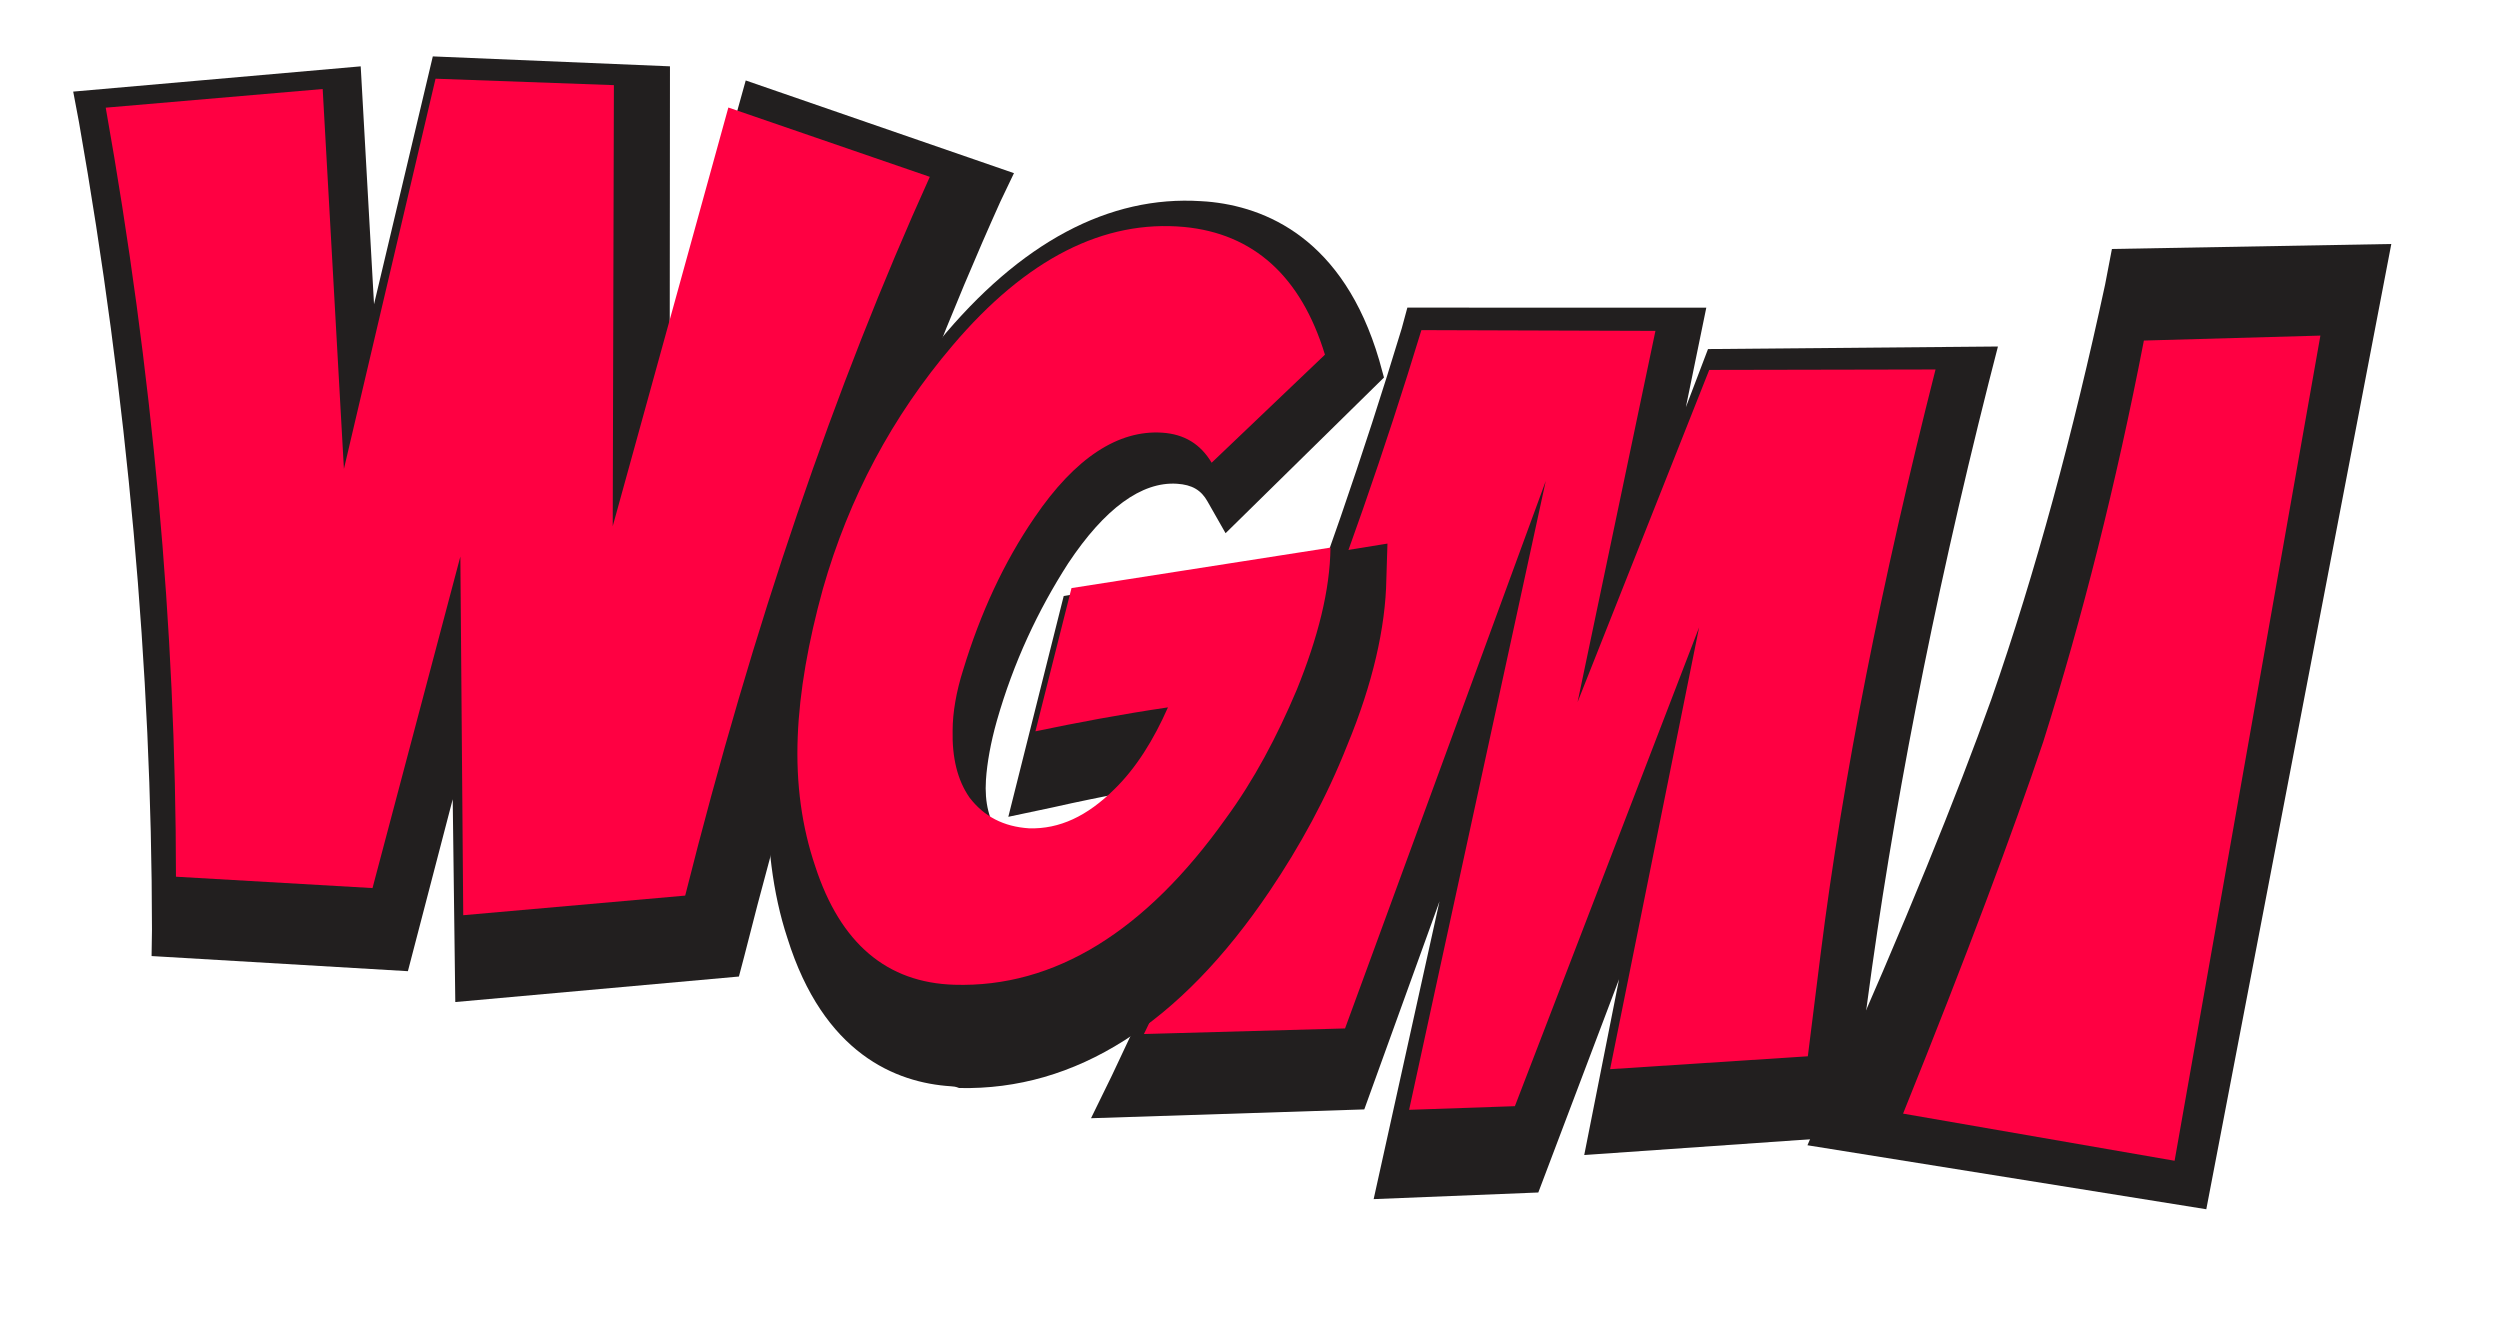
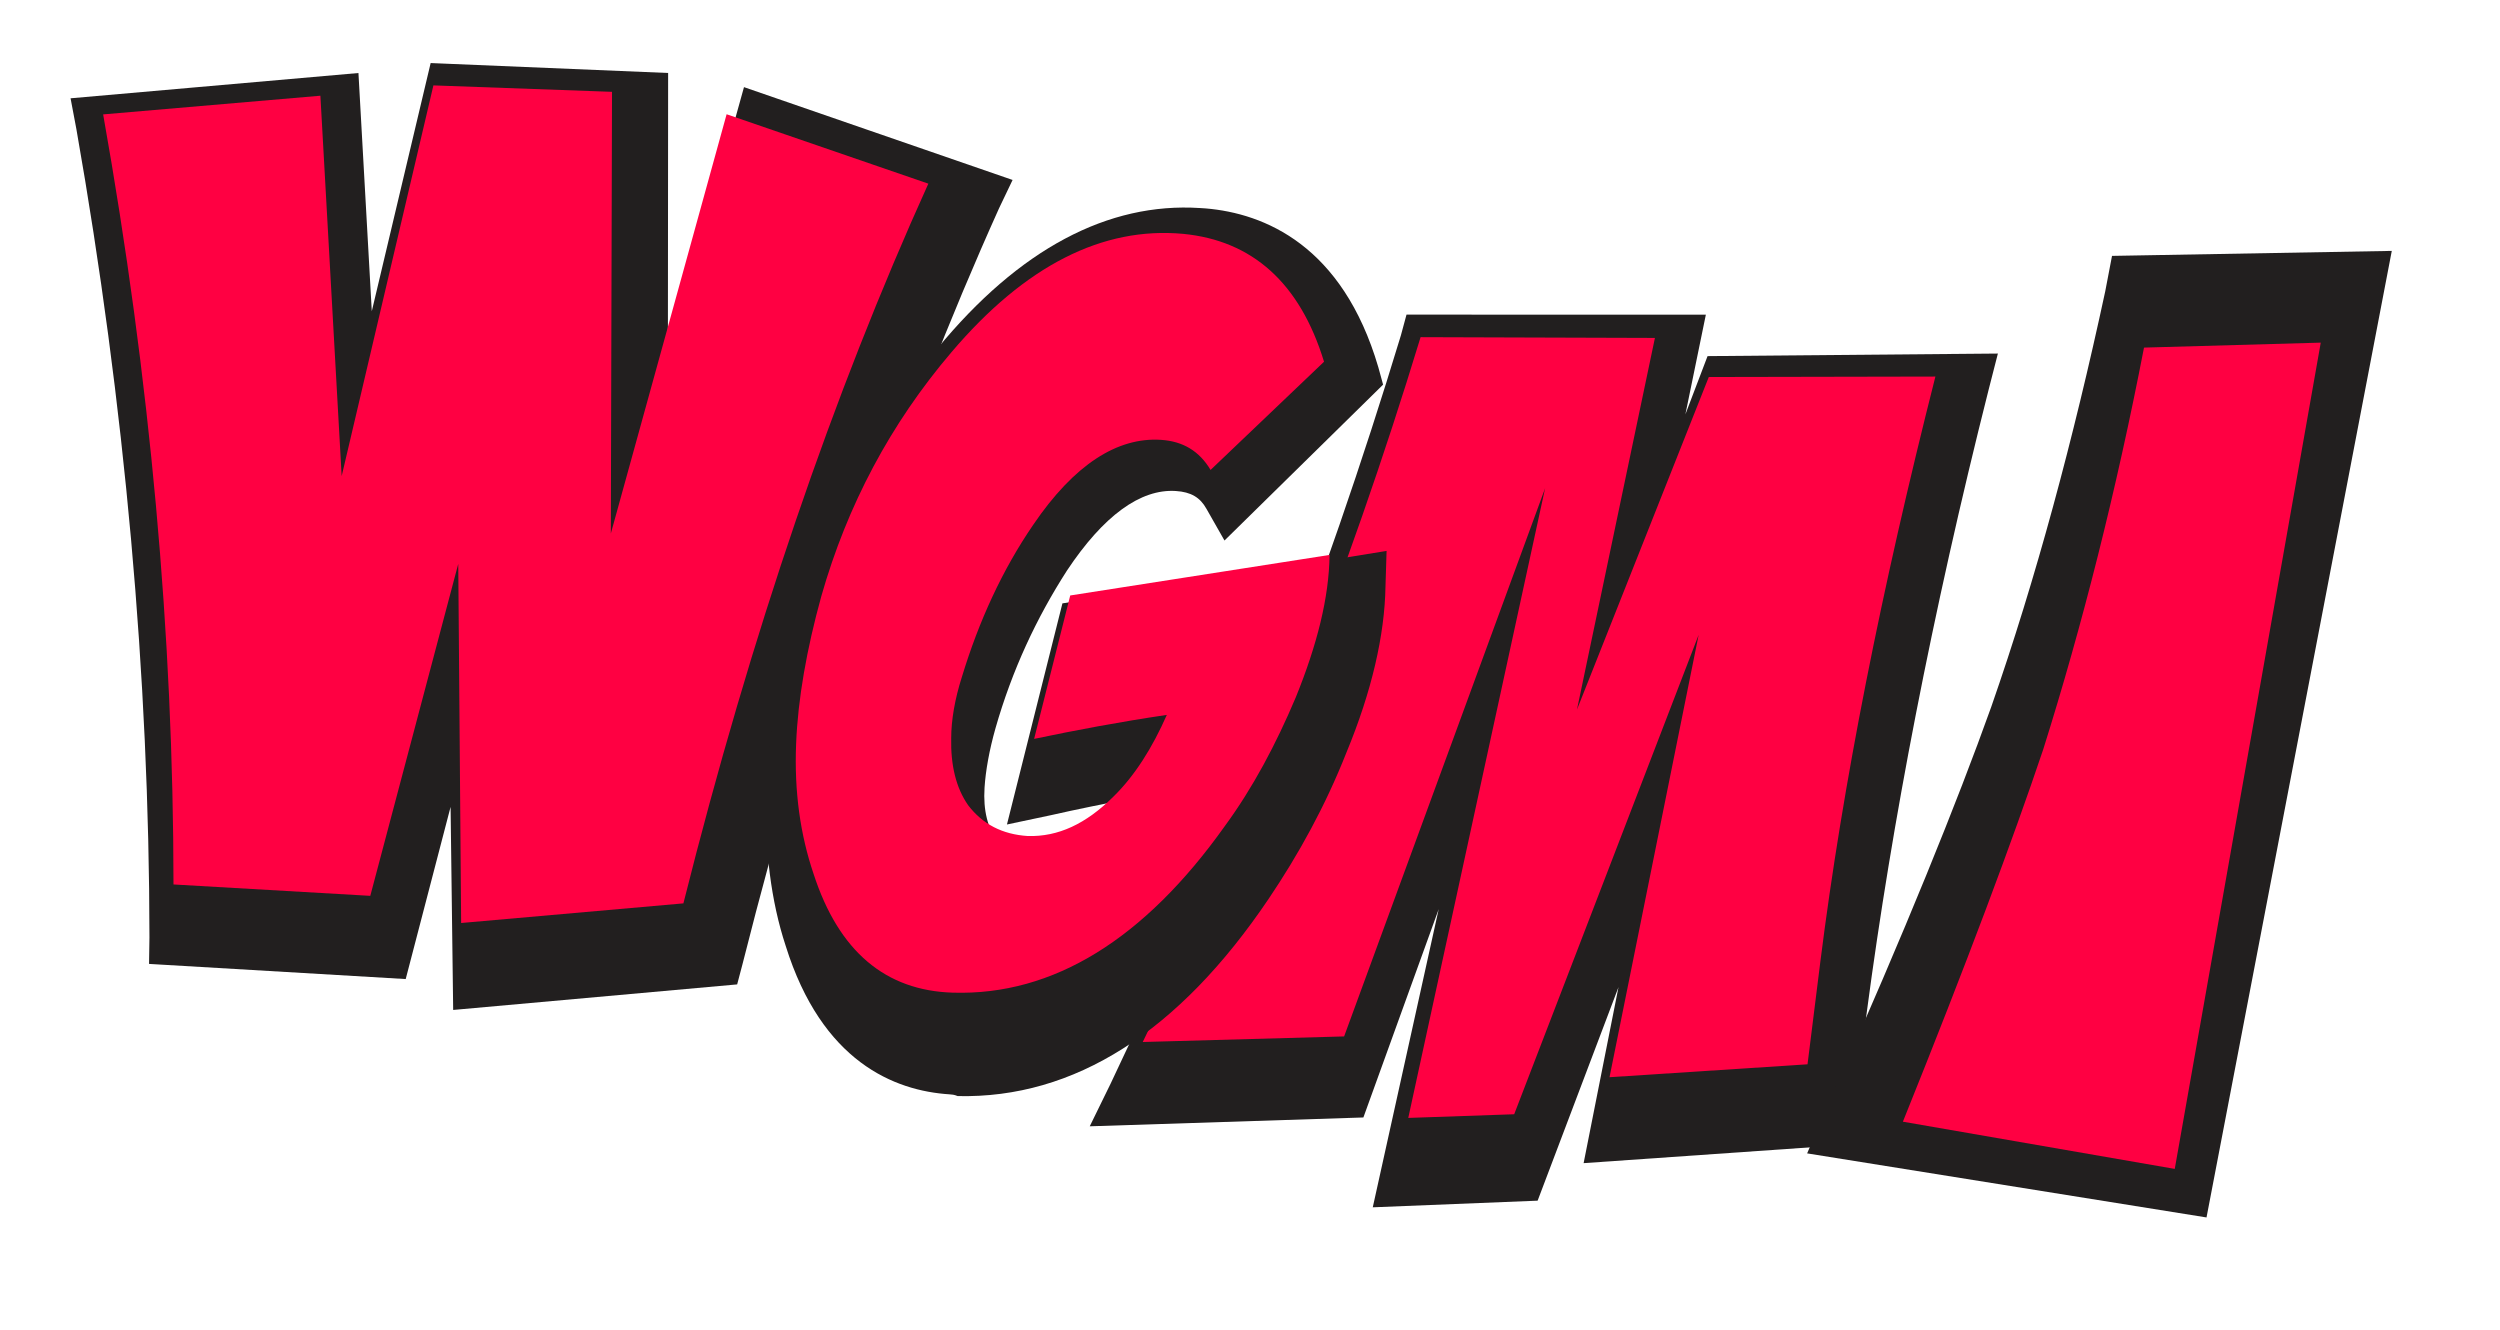
- <svg xmlns="http://www.w3.org/2000/svg" width="317" height="167" viewBox="0 0 317 167" fill="none">
-   <path d="M57.404 101.346L51.721 123.146L19.22 121.228L19.27 117.873C19.24 84.96 16.178 50.51 10.02 15.524L9.282 11.615L45.737 8.413L47.426 38.578L54.88 7.152L84.952 8.41L84.921 44.846L94.558 10.202L128.571 21.956L126.858 25.54C114.367 53.284 103.403 85.491 94.347 121.348L93.694 123.824L57.731 127.058L57.404 101.346Z" fill="#221F1F" />
-   <path d="M117.9 22.424C105.877 48.988 95.49 79.311 86.882 113.563L58.738 116.048L58.373 70.572L47.234 112.608L22.312 111.167C22.299 79.7 19.378 47.251 13.405 13.653L40.916 11.287L43.609 59.454L55.226 9.98L77.842 10.796L77.693 66.727L92.356 13.634L117.9 22.424Z" fill="#FF0042" />
-   <path d="M182.532 114.287L172.991 140.673L138.341 141.79L140.985 136.384C155.72 105.454 168.074 73.535 177.737 41.651L178.453 39.006L216.358 39.016L213.768 51.634L216.575 44.261L253.339 43.937L252.17 48.504C244.991 76.948 239.913 103.426 236.764 127.144L234.532 144.109L200.881 146.457L205.297 124.166L195.057 151.208L174.179 152.048L182.532 114.287Z" fill="#221F1F" />
-   <path d="M145.052 131.113C159.269 101.946 170.989 72.241 180.234 41.859L209.91 41.956L200.038 89.021L216.73 46.906L245.427 46.849C238.575 73.88 233.683 98.495 230.869 120.857C230.323 125.217 229.778 129.577 229.233 133.938L204.16 135.572L215.447 79.55L192.088 140.263L178.675 140.726L196.003 60.988L170.552 130.407L145.052 131.113Z" fill="#FF0042" />
-   <path d="M120.585 137.74C113.594 137.292 104.421 133.611 99.837 118.936C97.961 113.25 97.186 106.706 97.334 99.757C97.6 93.28 98.808 86.09 100.938 78.496C104.465 65.424 110.6 53.603 119.026 43.32C129.396 30.687 140.678 24.762 152.28 25.507C152.577 25.526 152.726 25.535 153.024 25.555C160.451 26.186 170.348 30.223 174.883 45.667L175.488 47.87L155.403 67.61L153.121 63.598C152.318 62.155 151.168 61.463 149.234 61.339C144.772 61.053 140.072 64.462 135.443 71.432C131.627 77.372 128.515 83.976 126.395 91.417C125.622 94.15 125.157 96.749 125.018 98.905C124.83 101.831 125.436 104.034 126.666 105.814C127.906 107.44 129.492 108.315 131.723 108.458L132.021 108.477C135.006 108.514 137.782 107.146 140.666 104.084C141.787 102.919 142.758 101.744 143.749 100.261C140.12 100.956 136.64 101.661 133.457 102.384L127.855 103.571L134.879 75.571L175.929 68.927L175.791 73.403C175.693 79.581 174.039 86.743 170.858 94.424C168.182 101.211 164.802 107.333 161.006 112.966C149.616 129.862 136.381 138.29 121.616 137.961C121.18 137.778 120.882 137.759 120.585 137.74Z" fill="#221F1F" />
-   <path d="M120.996 124.867C112.494 124.605 106.564 119.682 103.363 109.822C101.692 104.888 100.906 99.443 101.154 93.354C101.376 87.689 102.491 81.372 104.34 74.677C107.638 63.105 113.126 52.809 120.803 43.789C130.172 32.749 139.999 27.843 150.161 28.779C158.909 29.624 164.954 34.981 168.004 44.973L153.637 58.674C152.227 56.312 150.179 55.044 147.351 54.863C141.837 54.509 136.361 57.991 131.187 65.609C127.271 71.321 124.3 77.803 122.14 84.905C121.252 87.687 120.797 90.355 120.793 92.627C120.717 96.029 121.384 98.911 122.944 101.141C124.778 103.53 127.251 104.825 130.503 105.033C134.329 105.137 137.841 103.517 141.328 100.049C144.055 97.385 146.27 93.835 148.098 89.694C142.078 90.585 136.473 91.645 131.292 92.733L135.865 74.57L168.705 69.436C168.643 74.827 167.122 80.835 164.424 87.476C161.914 93.42 159.006 98.912 155.427 103.793C145.284 118.049 133.748 125.259 120.996 124.867Z" fill="#FF0042" />
-   <path d="M303.219 30.936L279.759 153.332L229.185 145.219L232.446 137.601C241.494 117.266 248.175 100.784 252.509 88.648C258.147 72.476 262.88 54.873 266.929 36.074L267.792 31.569L303.219 30.936Z" fill="#221F1F" />
-   <path d="M275.739 147.185L241.31 141.206C249.413 121.104 255.276 105.39 259.085 94.053C264.016 78.395 268.329 61.356 271.845 43.182L294.226 42.554L275.739 147.185Z" fill="#FF0042" />
+ <svg xmlns="http://www.w3.org/2000/svg" width="235" height="125" viewBox="0 0 235 125" fill="none">
+   <path d="M42.355 75.849L38.136 92.031L14.01 90.608L14.048 88.117C14.025 63.685 11.752 38.112 7.181 12.142L6.633 9.24L33.694 6.863L34.948 29.255L40.481 5.927L62.804 6.861L62.781 33.907L69.935 8.191L95.183 16.916L93.912 19.576C84.64 40.171 76.501 64.079 69.778 90.696L69.293 92.534L42.598 94.935L42.355 75.849Z" fill="#221F1F" />
+   <path d="M87.264 17.264C78.339 36.983 70.628 59.492 64.239 84.917L43.347 86.762L43.076 53.005L34.807 84.209L16.308 83.139C16.298 59.781 14.13 35.694 9.696 10.753L30.117 8.997L32.117 44.752L40.74 8.027L57.529 8.632L57.418 50.15L68.302 10.739L87.264 17.264Z" fill="#FF0042" />
+   <path d="M135.239 85.456L128.158 105.042L102.436 105.872L104.399 101.859C115.337 78.899 124.508 55.206 131.68 31.538L132.212 29.574L160.35 29.581L158.427 38.948L160.51 33.475L187.801 33.234L186.933 36.624C181.604 57.739 177.835 77.394 175.497 95L173.84 107.593L148.86 109.336L152.139 92.789L144.537 112.863L129.04 113.487L135.239 85.456Z" fill="#221F1F" />
+   <path d="M107.418 97.948C117.972 76.297 126.672 54.246 133.535 31.693L155.563 31.765L148.235 66.703L160.626 35.44L181.928 35.397C176.842 55.463 173.211 73.735 171.121 90.334C170.716 93.571 170.312 96.808 169.907 100.045L151.295 101.258L159.674 59.672L142.334 104.74L132.377 105.084L145.24 45.893L126.347 97.424L107.418 97.948Z" fill="#FF0042" />
+   <path d="M89.256 102.868C84.067 102.535 77.257 99.802 73.854 88.909C72.462 84.688 71.887 79.83 71.996 74.672C72.194 69.864 73.091 64.527 74.672 58.889C77.29 49.186 81.844 40.411 88.099 32.778C95.796 23.401 104.172 19.003 112.784 19.555C113.005 19.569 113.115 19.576 113.336 19.591C118.849 20.059 126.196 23.056 129.562 34.52L130.011 36.156L115.102 50.809L113.408 47.831C112.812 46.76 111.958 46.246 110.523 46.154C107.21 45.941 103.722 48.472 100.286 53.646C97.453 58.056 95.143 62.958 93.569 68.481C92.995 70.51 92.65 72.439 92.547 74.04C92.408 76.212 92.857 77.847 93.77 79.168C94.69 80.375 95.868 81.025 97.524 81.131L97.745 81.145C99.961 81.172 102.021 80.157 104.163 77.884C104.994 77.019 105.716 76.147 106.451 75.047C103.757 75.562 101.174 76.085 98.811 76.622L94.653 77.503L99.867 56.718L130.339 51.787L130.236 55.109C130.164 59.696 128.936 65.011 126.574 70.714C124.588 75.751 122.079 80.296 119.261 84.477C110.806 97.019 100.981 103.276 90.021 103.032C89.698 102.896 89.477 102.882 89.256 102.868Z" fill="#221F1F" />
+   <path d="M89.564 93.31C83.253 93.116 78.851 89.461 76.475 82.142C75.234 78.48 74.651 74.437 74.835 69.918C75 65.713 75.828 61.023 77.201 56.053C79.649 47.463 83.722 39.82 89.421 33.125C96.376 24.93 103.67 21.288 111.213 21.982C117.707 22.61 122.194 26.586 124.459 34.003L113.794 44.174C112.747 42.42 111.227 41.48 109.128 41.345C105.035 41.082 100.97 43.667 97.129 49.322C94.222 53.562 92.016 58.374 90.414 63.645C89.754 65.711 89.416 67.692 89.413 69.377C89.357 71.903 89.852 74.043 91.01 75.698C92.372 77.471 94.207 78.432 96.621 78.587C99.462 78.664 102.068 77.461 104.657 74.887C106.681 72.909 108.325 70.275 109.682 67.2C105.213 67.862 101.053 68.649 97.207 69.456L100.601 55.974L124.979 52.163C124.933 56.165 123.804 60.624 121.802 65.554C119.938 69.966 117.779 74.043 115.123 77.667C107.594 88.249 99.03 93.601 89.564 93.31Z" fill="#FF0042" />
+   <path d="M224.828 23.584L207.413 114.44L169.871 108.418L172.292 102.763C179.009 87.668 183.968 75.433 187.185 66.424C191.371 54.419 194.884 41.352 197.89 27.398L198.53 24.053L224.828 23.584Z" fill="#221F1F" />
+   <path d="M204.427 109.877L178.871 105.439C184.885 90.517 189.237 78.852 192.065 70.437C195.726 58.813 198.927 46.165 201.537 32.674L218.151 32.208L204.427 109.877Z" fill="#FF0042" />
</svg>
